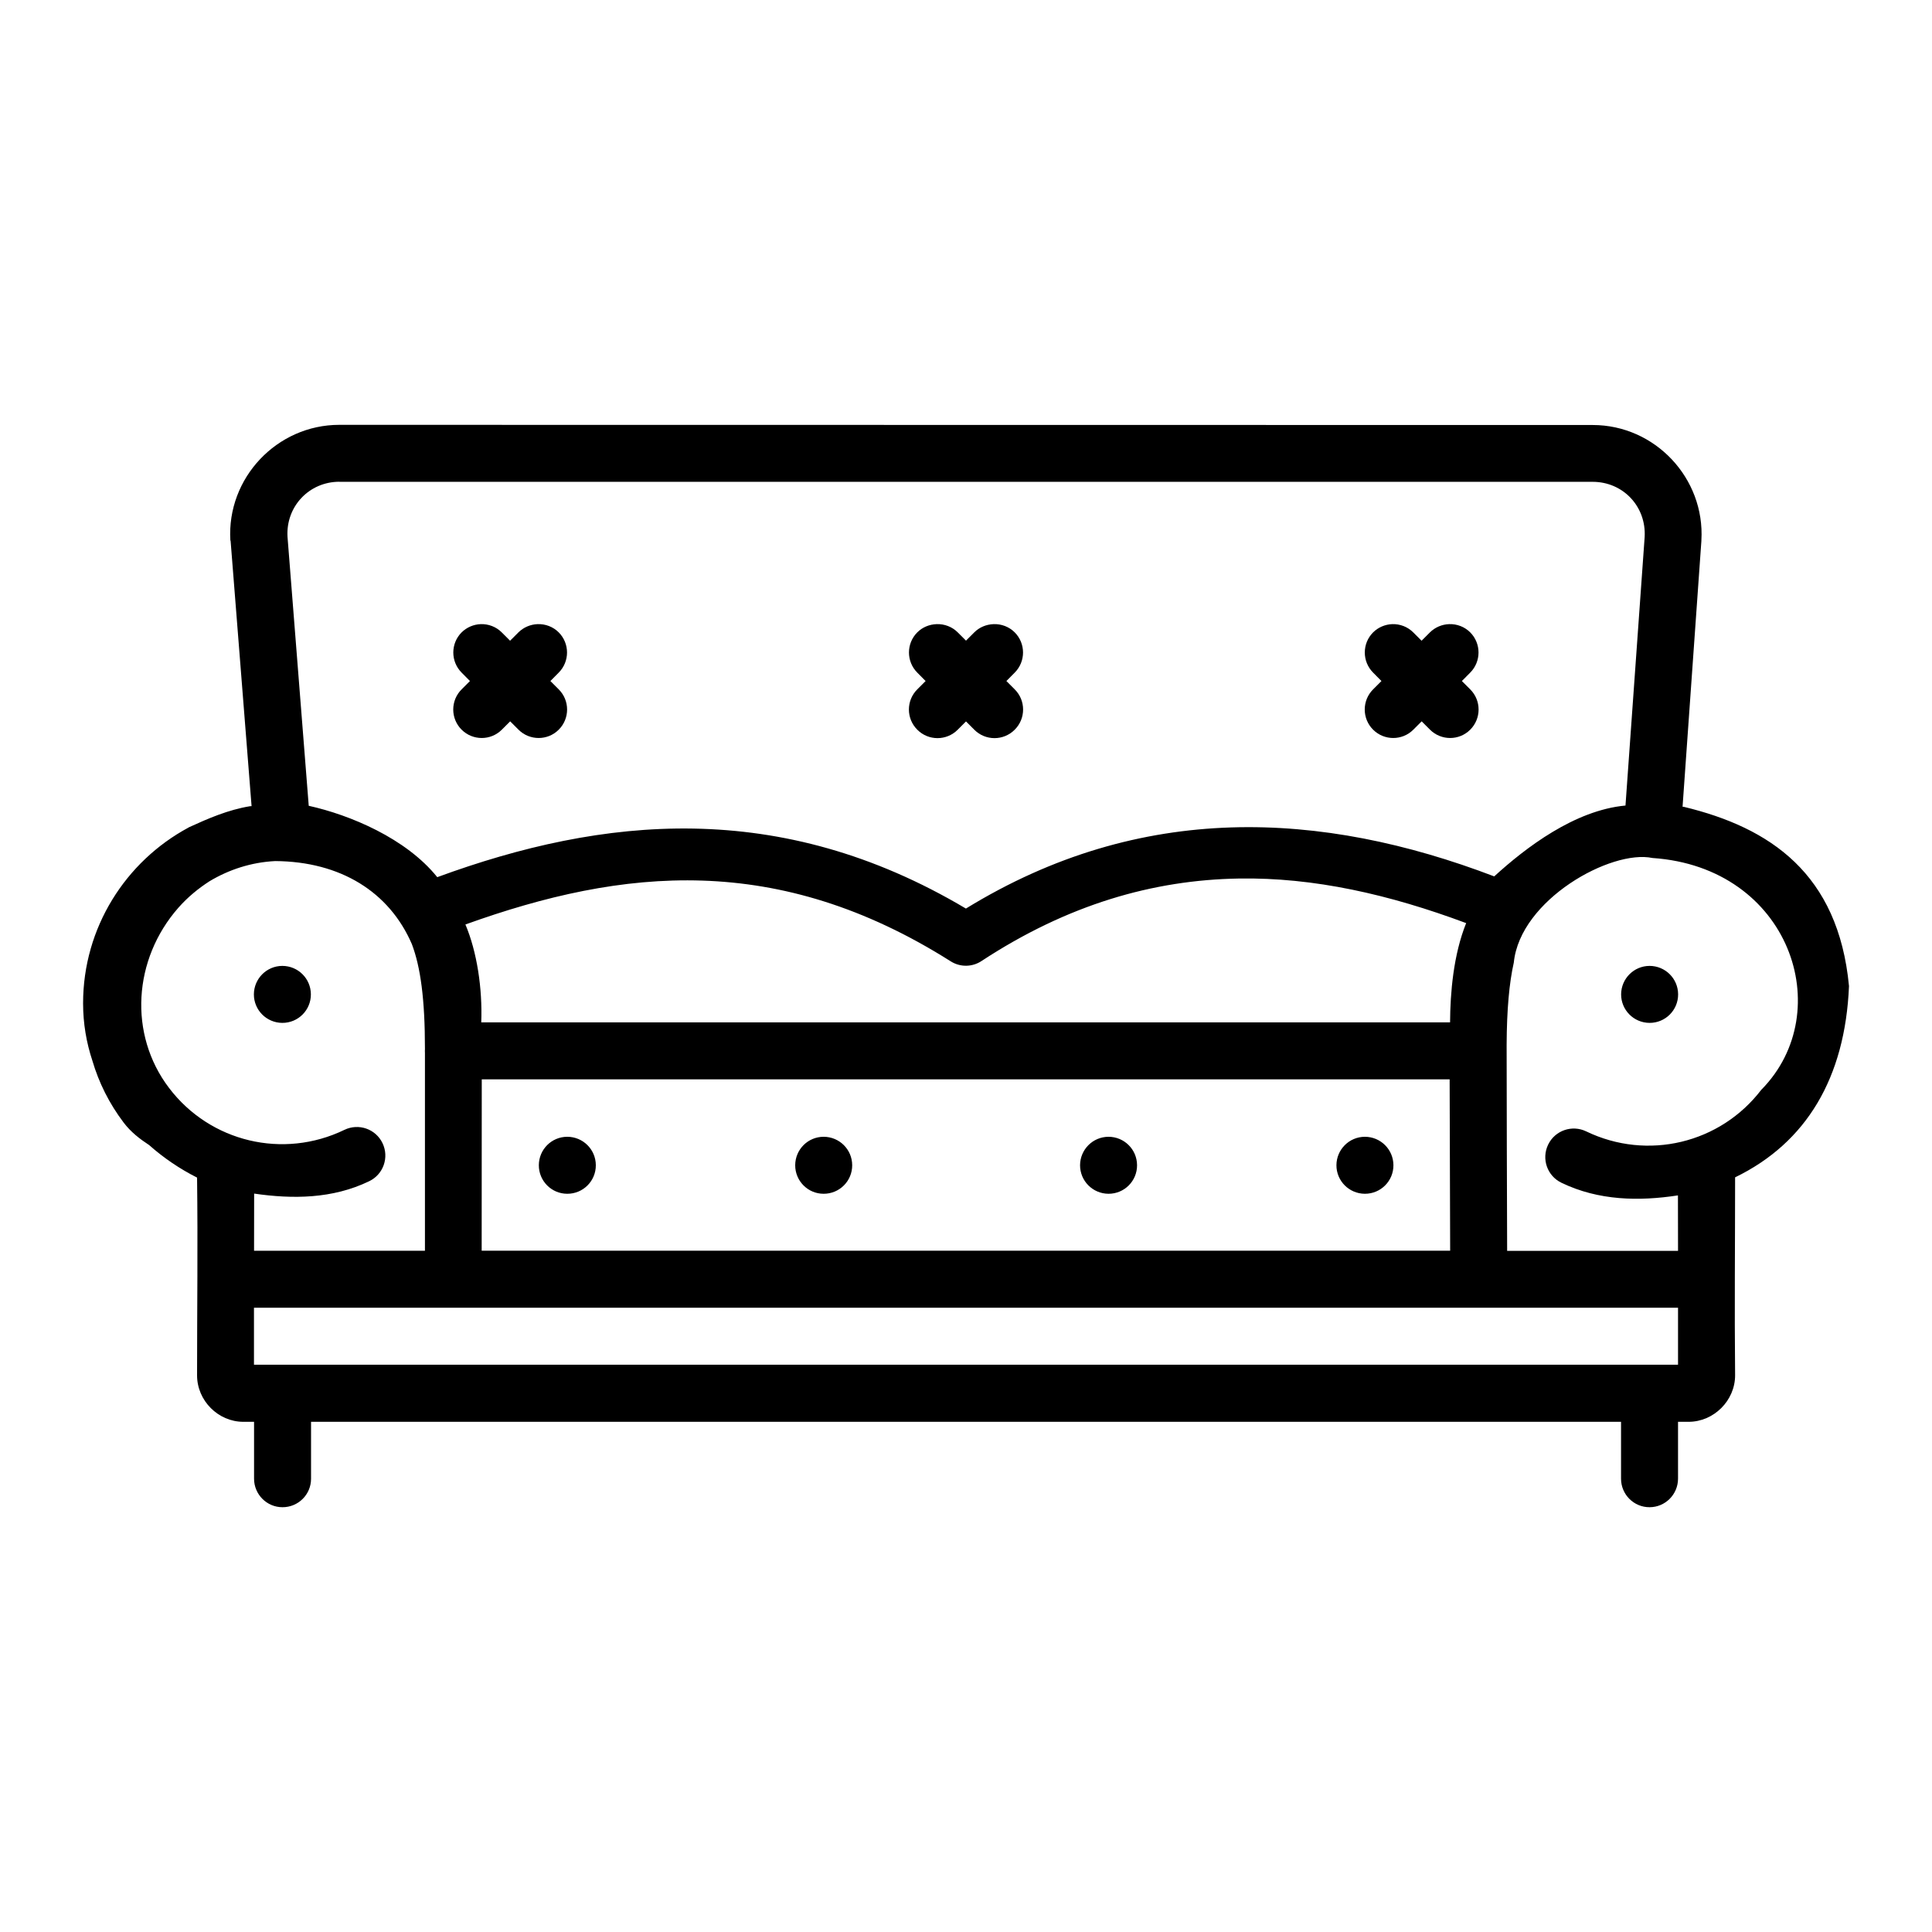
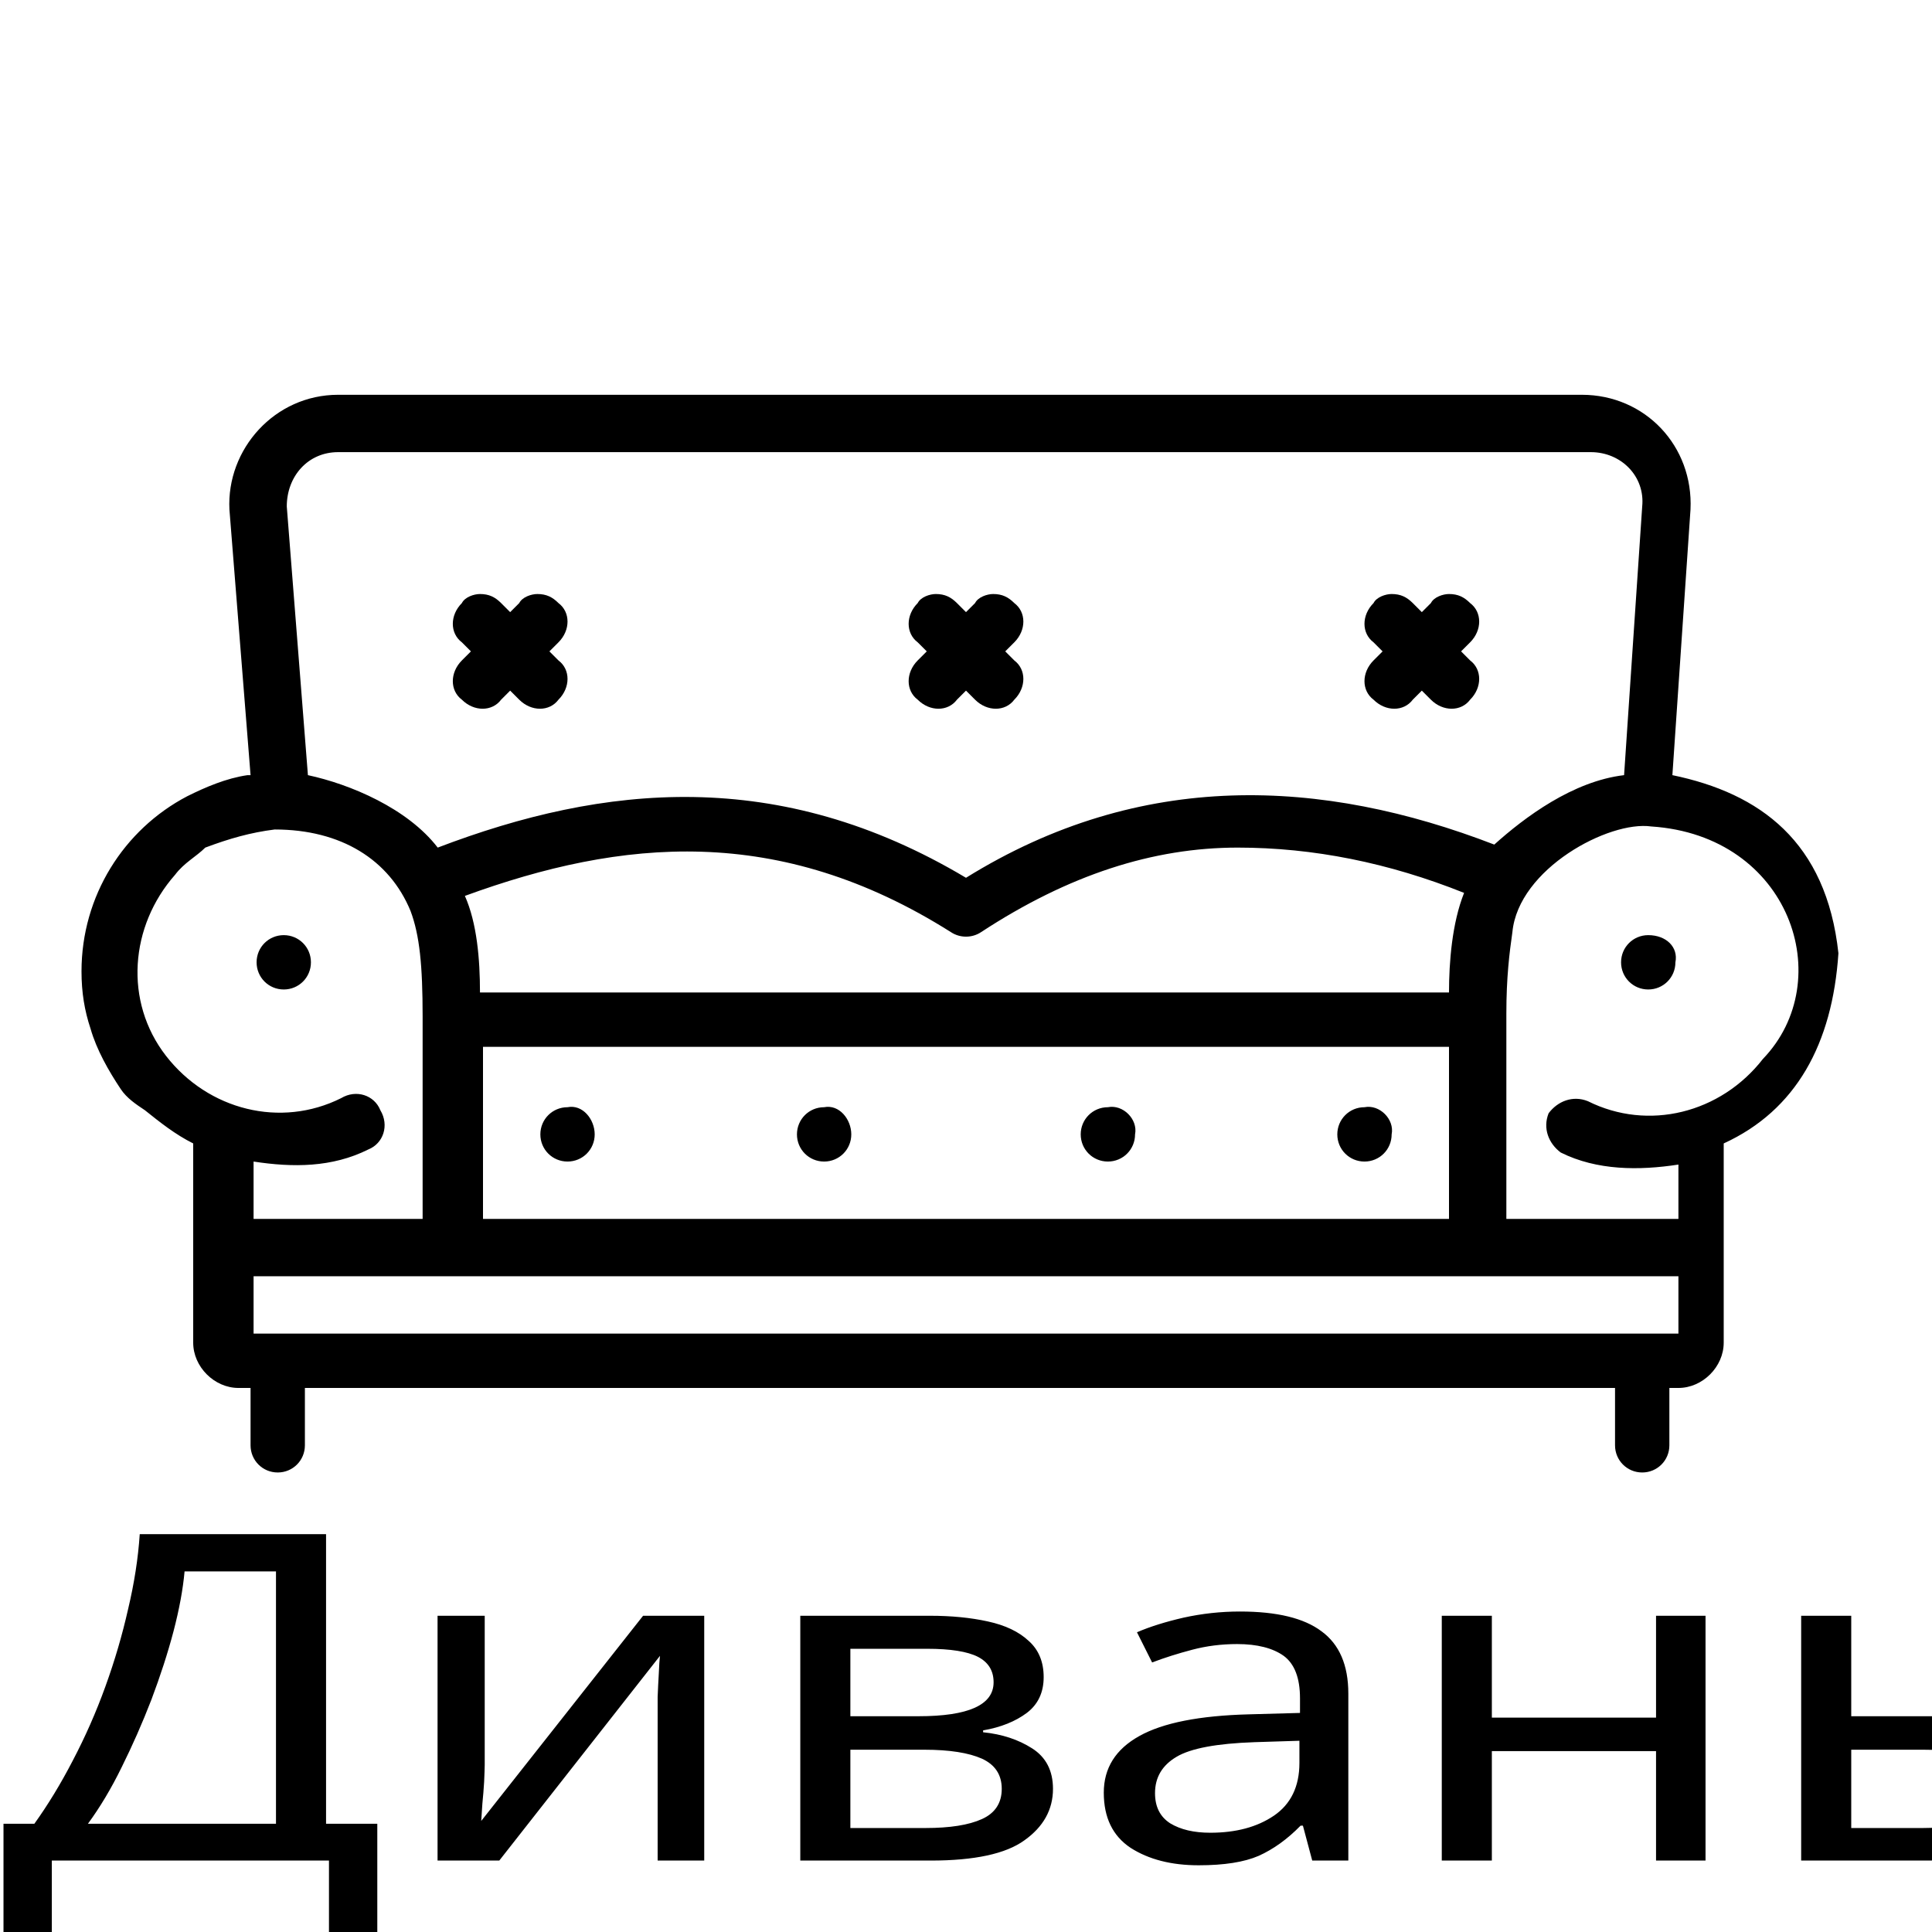
- <svg xmlns="http://www.w3.org/2000/svg" width="64pt" height="64pt" viewBox="0 0 22.578 22.578" version="1.1" id="svg831">
-   <defs id="defs825">
-     <pattern id="EMFhbasepattern" patternUnits="userSpaceOnUse" width="6" height="6" x="0" y="0" />
-     <pattern id="EMFhbasepattern-9" patternUnits="userSpaceOnUse" width="6" height="6" x="0" y="0" />
-     <pattern id="EMFhbasepattern-0" patternUnits="userSpaceOnUse" width="6" height="6" x="0" y="0" />
-     <pattern id="EMFhbasepattern-7" patternUnits="userSpaceOnUse" width="6" height="6" x="0" y="0" />
-     <pattern id="EMFhbasepattern-2" patternUnits="userSpaceOnUse" width="6" height="6" x="0" y="0" />
-     <pattern id="EMFhbasepattern-98" patternUnits="userSpaceOnUse" width="6" height="6" x="0" y="0" />
-     <pattern id="EMFhbasepattern-6" patternUnits="userSpaceOnUse" width="6" height="6" x="0" y="0" />
-     <pattern id="EMFhbasepattern-01" patternUnits="userSpaceOnUse" width="6" height="6" x="0" y="0" />
-     <pattern id="EMFhbasepattern-07" patternUnits="userSpaceOnUse" width="6" height="6" x="0" y="0" />
-     <pattern id="EMFhbasepattern-8" patternUnits="userSpaceOnUse" width="6" height="6" x="0" y="0" />
-     <pattern id="EMFhbasepattern-4" patternUnits="userSpaceOnUse" width="6" height="6" x="0" y="0" />
-     <pattern id="EMFhbasepattern-40" patternUnits="userSpaceOnUse" width="6" height="6" x="0" y="0" />
-     <pattern id="EMFhbasepattern-08" patternUnits="userSpaceOnUse" width="6" height="6" x="0" y="0" />
-     <pattern id="EMFhbasepattern-04" patternUnits="userSpaceOnUse" width="6" height="6" x="0" y="0" />
-     <pattern id="EMFhbasepattern-014" patternUnits="userSpaceOnUse" width="6" height="6" x="0" y="0" />
-     <pattern id="EMFhbasepattern-27" patternUnits="userSpaceOnUse" width="6" height="6" x="0" y="0" />
-     <pattern id="EMFhbasepattern-09" patternUnits="userSpaceOnUse" width="6" height="6" x="0" y="0" />
-     <pattern id="EMFhbasepattern-5" patternUnits="userSpaceOnUse" width="6" height="6" x="0" y="0" />
-     <pattern id="EMFhbasepattern-018" patternUnits="userSpaceOnUse" width="6" height="6" x="0" y="0" />
-   </defs>
+ <svg xmlns="http://www.w3.org/2000/svg" version="1.1" id="svg831" x="0px" y="0px" viewBox="0 0 64 64" style="enable-background:new 0 0 64 64;" xml:space="preserve">
+   <style type="text/css">
+ 	.st0{font-family:'ArialMT';}
+ 	.st1{font-size:15.14px;}
+ </style>
  <g id="layer1" transform="translate(0,-274.4222)">
-     <path id="path335" style="color:#000000;font-style:normal;font-variant:normal;font-weight:normal;font-stretch:normal;font-size:medium;line-height:normal;font-family:sans-serif;font-variant-ligatures:normal;font-variant-position:normal;font-variant-caps:normal;font-variant-numeric:normal;font-variant-alternates:normal;font-variant-east-asian:normal;font-feature-settings:normal;font-variation-settings:normal;text-indent:0;text-align:start;text-decoration:none;text-decoration-line:none;text-decoration-style:solid;text-decoration-color:#000000;letter-spacing:normal;word-spacing:normal;text-transform:none;writing-mode:lr-tb;direction:ltr;text-orientation:mixed;dominant-baseline:auto;baseline-shift:baseline;text-anchor:start;white-space:normal;shape-padding:0;shape-margin:0;inline-size:0;clip-rule:nonzero;display:inline;overflow:visible;visibility:visible;opacity:1;isolation:auto;mix-blend-mode:normal;color-interpolation:sRGB;color-interpolation-filters:linearRGB;solid-color:#000000;solid-opacity:1;vector-effect:none;fill:#000000;fill-opacity:1;fill-rule:nonzero;stroke:none;stroke-width:0.529;stroke-linecap:round;stroke-linejoin:round;stroke-miterlimit:4;stroke-dasharray:none;stroke-dashoffset:0;stroke-opacity:1;color-rendering:auto;image-rendering:auto;shape-rendering:auto;text-rendering:auto;enable-background:accumulate;stop-color:#000000;stop-opacity:1" d="m 3.965,279.387 c -0.729,0 -1.316,0.622 -1.273,1.349 9.985e-4,0.003 0.002,0.005 0.003,0.008 l 0.245,3.099 c -0.006,9.7e-4 -0.013,2.9e-4 -0.019,0.001 -0.256,0.042 -0.49,0.144 -0.715,0.247 -0.002,10e-4 -0.004,0.003 -0.006,0.004 -0.731,0.394 -1.229,1.167 -1.229,2.052 0,0.237 0.039,0.461 0.109,0.672 0.075,0.255 0.196,0.499 0.365,0.722 0.084,0.111 0.188,0.191 0.298,0.263 0.168,0.149 0.356,0.277 0.56,0.38 0.01,0.788 0,1.531 0,2.311 0,0.295 0.246,0.543 0.541,0.543 h 0.125 v 0.666 c 6.658e-4,0.183 0.149,0.332 0.332,0.332 0.184,7.3e-4 0.334,-0.148 0.334,-0.332 v -0.666 H 18.944 v 0.666 c 6.66e-4,0.184 0.15,0.333 0.334,0.332 0.183,-6.3e-4 0.331,-0.149 0.332,-0.332 v -0.666 h 0.123 c 0.295,0 0.544,-0.248 0.544,-0.543 -0.008,-0.785 0,-1.527 0,-2.314 0.833,-0.404 1.286,-1.163 1.331,-2.235 -0.125,-1.315 -0.922,-1.852 -1.931,-2.095 -0.004,-7.3e-4 -0.009,-5.6e-4 -0.014,-10e-4 l 0.22,-3.107 c 1.4e-5,-10e-4 1.4e-5,-0.004 0,-0.005 0.043,-0.727 -0.542,-1.349 -1.27,-1.349 z m 0,0.666 H 18.613 c 0.355,0 0.627,0.289 0.607,0.644 l -0.224,3.139 c -0.594,0.055 -1.165,0.491 -1.534,0.828 -2.017,-0.77 -4.127,-0.881 -6.174,0.376 -2.177,-1.294 -4.246,-1.076 -6.178,-0.367 -0.366,-0.455 -1.022,-0.728 -1.502,-0.834 l -0.248,-3.143 c -0.021,-0.354 0.252,-0.644 0.607,-0.644 z m 1.654,1.663 c -0.084,0.003 -0.164,0.037 -0.224,0.096 -0.13,0.13 -0.13,0.341 0,0.471 l 0.097,0.098 -0.097,0.097 c -0.131,0.13 -0.131,0.342 0,0.472 0.13,0.129 0.34,0.129 0.469,0 l 0.098,-0.098 0.098,0.098 c 0.13,0.129 0.34,0.129 0.469,0 0.131,-0.13 0.131,-0.342 0,-0.472 l -0.097,-0.097 0.097,-0.098 c 0.13,-0.13 0.13,-0.341 0,-0.471 -0.065,-0.065 -0.154,-0.099 -0.246,-0.096 -0.084,0.003 -0.164,0.037 -0.224,0.096 l -0.098,0.098 -0.098,-0.098 c -0.065,-0.065 -0.154,-0.099 -0.246,-0.096 z m 5.327,0 c -0.085,0.003 -0.166,0.036 -0.226,0.096 -0.13,0.13 -0.13,0.341 0,0.471 l 0.097,0.098 -0.097,0.097 c -0.131,0.13 -0.131,0.342 0,0.472 0.13,0.131 0.342,0.131 0.472,0 l 0.097,-0.097 0.097,0.097 c 0.13,0.131 0.342,0.131 0.472,0 0.131,-0.13 0.131,-0.342 0,-0.472 l -0.097,-0.097 0.097,-0.098 c 0.13,-0.13 0.13,-0.341 0,-0.471 -0.065,-0.065 -0.154,-0.099 -0.246,-0.096 -0.085,0.003 -0.166,0.036 -0.226,0.096 l -0.097,0.097 -0.097,-0.097 c -0.065,-0.065 -0.154,-0.099 -0.246,-0.096 z m 5.325,0 c -0.084,0.003 -0.164,0.037 -0.224,0.096 -0.13,0.13 -0.13,0.341 0,0.471 l 0.097,0.098 -0.097,0.097 c -0.131,0.13 -0.131,0.342 0,0.472 0.13,0.129 0.34,0.129 0.469,0 l 0.098,-0.098 0.098,0.098 c 0.13,0.129 0.34,0.129 0.469,0 0.131,-0.13 0.131,-0.342 0,-0.472 l -0.097,-0.097 0.097,-0.098 c 0.13,-0.13 0.13,-0.341 0,-0.471 -0.065,-0.065 -0.154,-0.099 -0.246,-0.096 -0.084,0.003 -0.164,0.037 -0.224,0.096 l -0.098,0.098 -0.098,-0.098 c -0.065,-0.065 -0.154,-0.099 -0.246,-0.096 z m 4.315,5.438 c -0.481,0.632 -1.334,0.835 -2.049,0.49 -0.166,-0.08 -0.365,-0.011 -0.445,0.155 -0.08,0.166 -0.011,0.365 0.155,0.445 0.436,0.211 0.909,0.217 1.362,0.148 l 0.001,0.648 H 17.613 c -0.002,-0.793 -0.006,-1.631 -0.006,-2.408 0.002,-0.411 0.03,-0.721 0.084,-0.962 0.074,-0.734 1.137,-1.323 1.62,-1.221 1.607,0.108 2.169,1.795 1.276,2.705 z M 3.216,284.485 c 0.763,0.005 1.333,0.36 1.597,0.97 0.102,0.269 0.153,0.646 0.153,1.22 v 0.008 c -9.986e-4,0.015 -9.986e-4,0.029 0,0.044 v 2.312 h -1.997 l 0.001,-0.668 c 0.448,0.065 0.915,0.063 1.345,-0.145 0.166,-0.08 0.235,-0.279 0.155,-0.445 -0.08,-0.166 -0.279,-0.235 -0.445,-0.155 -0.715,0.346 -1.569,0.143 -2.049,-0.489 -0.477,-0.627 -0.42,-1.505 0.108,-2.106 0.111,-0.126 0.234,-0.226 0.364,-0.31 0.227,-0.136 0.487,-0.222 0.768,-0.236 z m 11.261,0.204 c 0.879,-0.015 1.762,0.187 2.657,0.521 -0.149,0.37 -0.186,0.814 -0.188,1.16 H 5.624 c 0.015,-0.397 -0.05,-0.825 -0.185,-1.144 1.845,-0.664 3.651,-0.847 5.672,0.431 0.111,0.07 0.252,0.068 0.361,-0.005 1.005,-0.659 2.002,-0.946 3.004,-0.963 z m -11.178,1.021 c -0.183,7e-4 -0.331,0.149 -0.332,0.332 -6.658e-4,0.184 0.148,0.333 0.332,0.334 0.185,7.3e-4 0.335,-0.149 0.334,-0.334 -6.657e-4,-0.184 -0.15,-0.332 -0.334,-0.332 z m 15.978,0 c -0.183,7e-4 -0.331,0.149 -0.332,0.332 -6.66e-4,0.184 0.148,0.333 0.332,0.334 0.185,7.3e-4 0.335,-0.149 0.334,-0.334 -6.67e-4,-0.184 -0.15,-0.332 -0.334,-0.332 z m -13.647,1.326 h 11.311 l 0.006,2.002 H 5.629 Z m 0.999,0.671 c -0.183,3.6e-4 -0.331,0.148 -0.332,0.332 -6.656e-4,0.184 0.148,0.334 0.332,0.334 0.185,7.3e-4 0.335,-0.149 0.334,-0.334 -6.658e-4,-0.184 -0.15,-0.332 -0.334,-0.332 z m 2.996,0 c -0.183,3.6e-4 -0.331,0.148 -0.332,0.332 -6.655e-4,0.184 0.148,0.334 0.332,0.334 0.185,7.3e-4 0.335,-0.149 0.334,-0.334 -6.656e-4,-0.184 -0.15,-0.332 -0.334,-0.332 z m 3.329,0 c -0.183,7e-4 -0.331,0.149 -0.332,0.332 -6.65e-4,0.184 0.148,0.333 0.332,0.334 0.185,7.3e-4 0.335,-0.149 0.334,-0.334 -6.66e-4,-0.184 -0.15,-0.332 -0.334,-0.332 z m 2.996,0 c -0.183,7e-4 -0.331,0.149 -0.332,0.332 -6.67e-4,0.184 0.148,0.333 0.332,0.334 0.185,7.3e-4 0.335,-0.149 0.334,-0.334 -6.66e-4,-0.184 -0.15,-0.332 -0.334,-0.332 z M 2.968,289.705 H 5.297 19.61 v 0.666 H 2.968 Z" />
+     <path id="path335" d="   M11.2,287.5c-2.1,0-3.7,1.8-3.6,3.8c0,0,0,0,0,0l0.7,8.8c0,0,0,0-0.1,0c-0.7,0.1-1.4,0.4-2,0.7c0,0,0,0,0,0   c-2.1,1.1-3.5,3.3-3.5,5.8c0,0.7,0.1,1.3,0.3,1.9c0.2,0.7,0.6,1.4,1,2c0.2,0.3,0.5,0.5,0.8,0.7c0.5,0.4,1,0.8,1.6,1.1   c0,2.2,0,4.3,0,6.6c0,0.8,0.7,1.5,1.5,1.5h0.4v1.9c0,0.5,0.4,0.9,0.9,0.9c0.5,0,0.9-0.4,0.9-0.9v-1.9h43.4v1.9   c0,0.5,0.4,0.9,0.9,0.9c0.5,0,0.9-0.4,0.9-0.9v-1.9h0.3c0.8,0,1.5-0.7,1.5-1.5c0-2.2,0-4.3,0-6.6c2.4-1.1,3.6-3.3,3.8-6.3   c-0.4-3.7-2.6-5.3-5.5-5.9c0,0,0,0,0,0l0.6-8.8c0,0,0,0,0,0c0.1-2.1-1.5-3.8-3.6-3.8L11.2,287.5z M11.2,289.4h41.5   c1,0,1.8,0.8,1.7,1.8l-0.6,8.9c-1.7,0.2-3.3,1.4-4.3,2.3c-5.7-2.2-11.7-2.5-17.5,1.1c-6.2-3.7-12-3.1-17.5-1   c-1-1.3-2.9-2.1-4.3-2.4l-0.7-8.9C9.5,290.2,10.2,289.4,11.2,289.4L11.2,289.4z M15.9,294.1c-0.2,0-0.5,0.1-0.6,0.3   c-0.4,0.4-0.4,1,0,1.3l0.3,0.3l-0.3,0.3c-0.4,0.4-0.4,1,0,1.3c0.4,0.4,1,0.4,1.3,0l0.3-0.3l0.3,0.3c0.4,0.4,1,0.4,1.3,0   c0.4-0.4,0.4-1,0-1.3l-0.3-0.3l0.3-0.3c0.4-0.4,0.4-1,0-1.3c-0.2-0.2-0.4-0.3-0.7-0.3c-0.2,0-0.5,0.1-0.6,0.3l-0.3,0.3l-0.3-0.3   C16.4,294.2,16.2,294.1,15.9,294.1z M31,294.1c-0.2,0-0.5,0.1-0.6,0.3c-0.4,0.4-0.4,1,0,1.3l0.3,0.3l-0.3,0.3c-0.4,0.4-0.4,1,0,1.3   c0.4,0.4,1,0.4,1.3,0l0.3-0.3l0.3,0.3c0.4,0.4,1,0.4,1.3,0c0.4-0.4,0.4-1,0-1.3l-0.3-0.3l0.3-0.3c0.4-0.4,0.4-1,0-1.3   c-0.2-0.2-0.4-0.3-0.7-0.3c-0.2,0-0.5,0.1-0.6,0.3l-0.3,0.3l-0.3-0.3C31.5,294.2,31.3,294.1,31,294.1z M46.1,294.1   c-0.2,0-0.5,0.1-0.6,0.3c-0.4,0.4-0.4,1,0,1.3l0.3,0.3l-0.3,0.3c-0.4,0.4-0.4,1,0,1.3c0.4,0.4,1,0.4,1.3,0l0.3-0.3l0.3,0.3   c0.4,0.4,1,0.4,1.3,0c0.4-0.4,0.4-1,0-1.3l-0.3-0.3l0.3-0.3c0.4-0.4,0.4-1,0-1.3c-0.2-0.2-0.4-0.3-0.7-0.3c-0.2,0-0.5,0.1-0.6,0.3   l-0.3,0.3l-0.3-0.3C46.6,294.2,46.4,294.1,46.1,294.1z M58.4,309.5c-1.4,1.8-3.8,2.4-5.8,1.4c-0.5-0.2-1,0-1.3,0.4   c-0.2,0.5,0,1,0.4,1.3c1.2,0.6,2.6,0.6,3.9,0.4l0,1.8h-5.7c0-2.2,0-4.6,0-6.8c0-1.2,0.1-2,0.2-2.7c0.2-2.1,3.2-3.7,4.6-3.5   C59.3,302.1,60.9,306.9,58.4,309.5L58.4,309.5z M9.1,301.9c2.2,0,3.8,1,4.5,2.7c0.3,0.8,0.4,1.8,0.4,3.5v0c0,0,0,0.1,0,0.1v6.6H8.4   l0-1.9c1.3,0.2,2.6,0.2,3.8-0.4c0.5-0.2,0.7-0.8,0.4-1.3c-0.2-0.5-0.8-0.7-1.3-0.4c-2,1-4.4,0.4-5.8-1.4c-1.4-1.8-1.2-4.3,0.3-6   c0.3-0.4,0.7-0.6,1-0.9C7.6,302.2,8.3,302,9.1,301.9L9.1,301.9z M41,302.5c2.5,0,5,0.5,7.5,1.5c-0.4,1-0.5,2.3-0.5,3.3H15.9   c0-1.1-0.1-2.3-0.5-3.2c5.2-1.9,10.4-2.4,16.1,1.2c0.3,0.2,0.7,0.2,1,0C35.4,303.4,38.2,302.5,41,302.5L41,302.5z M9.4,305.4   c-0.5,0-0.9,0.4-0.9,0.9c0,0.5,0.4,0.9,0.9,0.9c0.5,0,0.9-0.4,0.9-0.9C10.3,305.8,9.9,305.4,9.4,305.4z M54.6,305.4   c-0.5,0-0.9,0.4-0.9,0.9c0,0.5,0.4,0.9,0.9,0.9c0.5,0,0.9-0.4,0.9-0.9C55.6,305.8,55.2,305.4,54.6,305.4z M16,309.1H48l0,5.7H16   L16,309.1z M18.8,311.1c-0.5,0-0.9,0.4-0.9,0.9c0,0.5,0.4,0.9,0.9,0.9c0.5,0,0.9-0.4,0.9-0.9C19.7,311.5,19.3,311,18.8,311.1z    M27.3,311.1c-0.5,0-0.9,0.4-0.9,0.9c0,0.5,0.4,0.9,0.9,0.9c0.5,0,0.9-0.4,0.9-0.9C28.2,311.5,27.8,311,27.3,311.1z M36.7,311.1   c-0.5,0-0.9,0.4-0.9,0.9c0,0.5,0.4,0.9,0.9,0.9c0.5,0,0.9-0.4,0.9-0.9C37.7,311.5,37.2,311,36.7,311.1z M45.2,311.1   c-0.5,0-0.9,0.4-0.9,0.9c0,0.5,0.4,0.9,0.9,0.9c0.5,0,0.9-0.4,0.9-0.9C46.2,311.5,45.7,311,45.2,311.1z M8.4,316.7H15h40.6v1.9H8.4   V316.7z" />
  </g>
+   <text id="svg_24" transform="matrix(1.2344 0 0 1 6.103516e-05 61.6336)" class="st0 st1">Диваны</text>
</svg>
